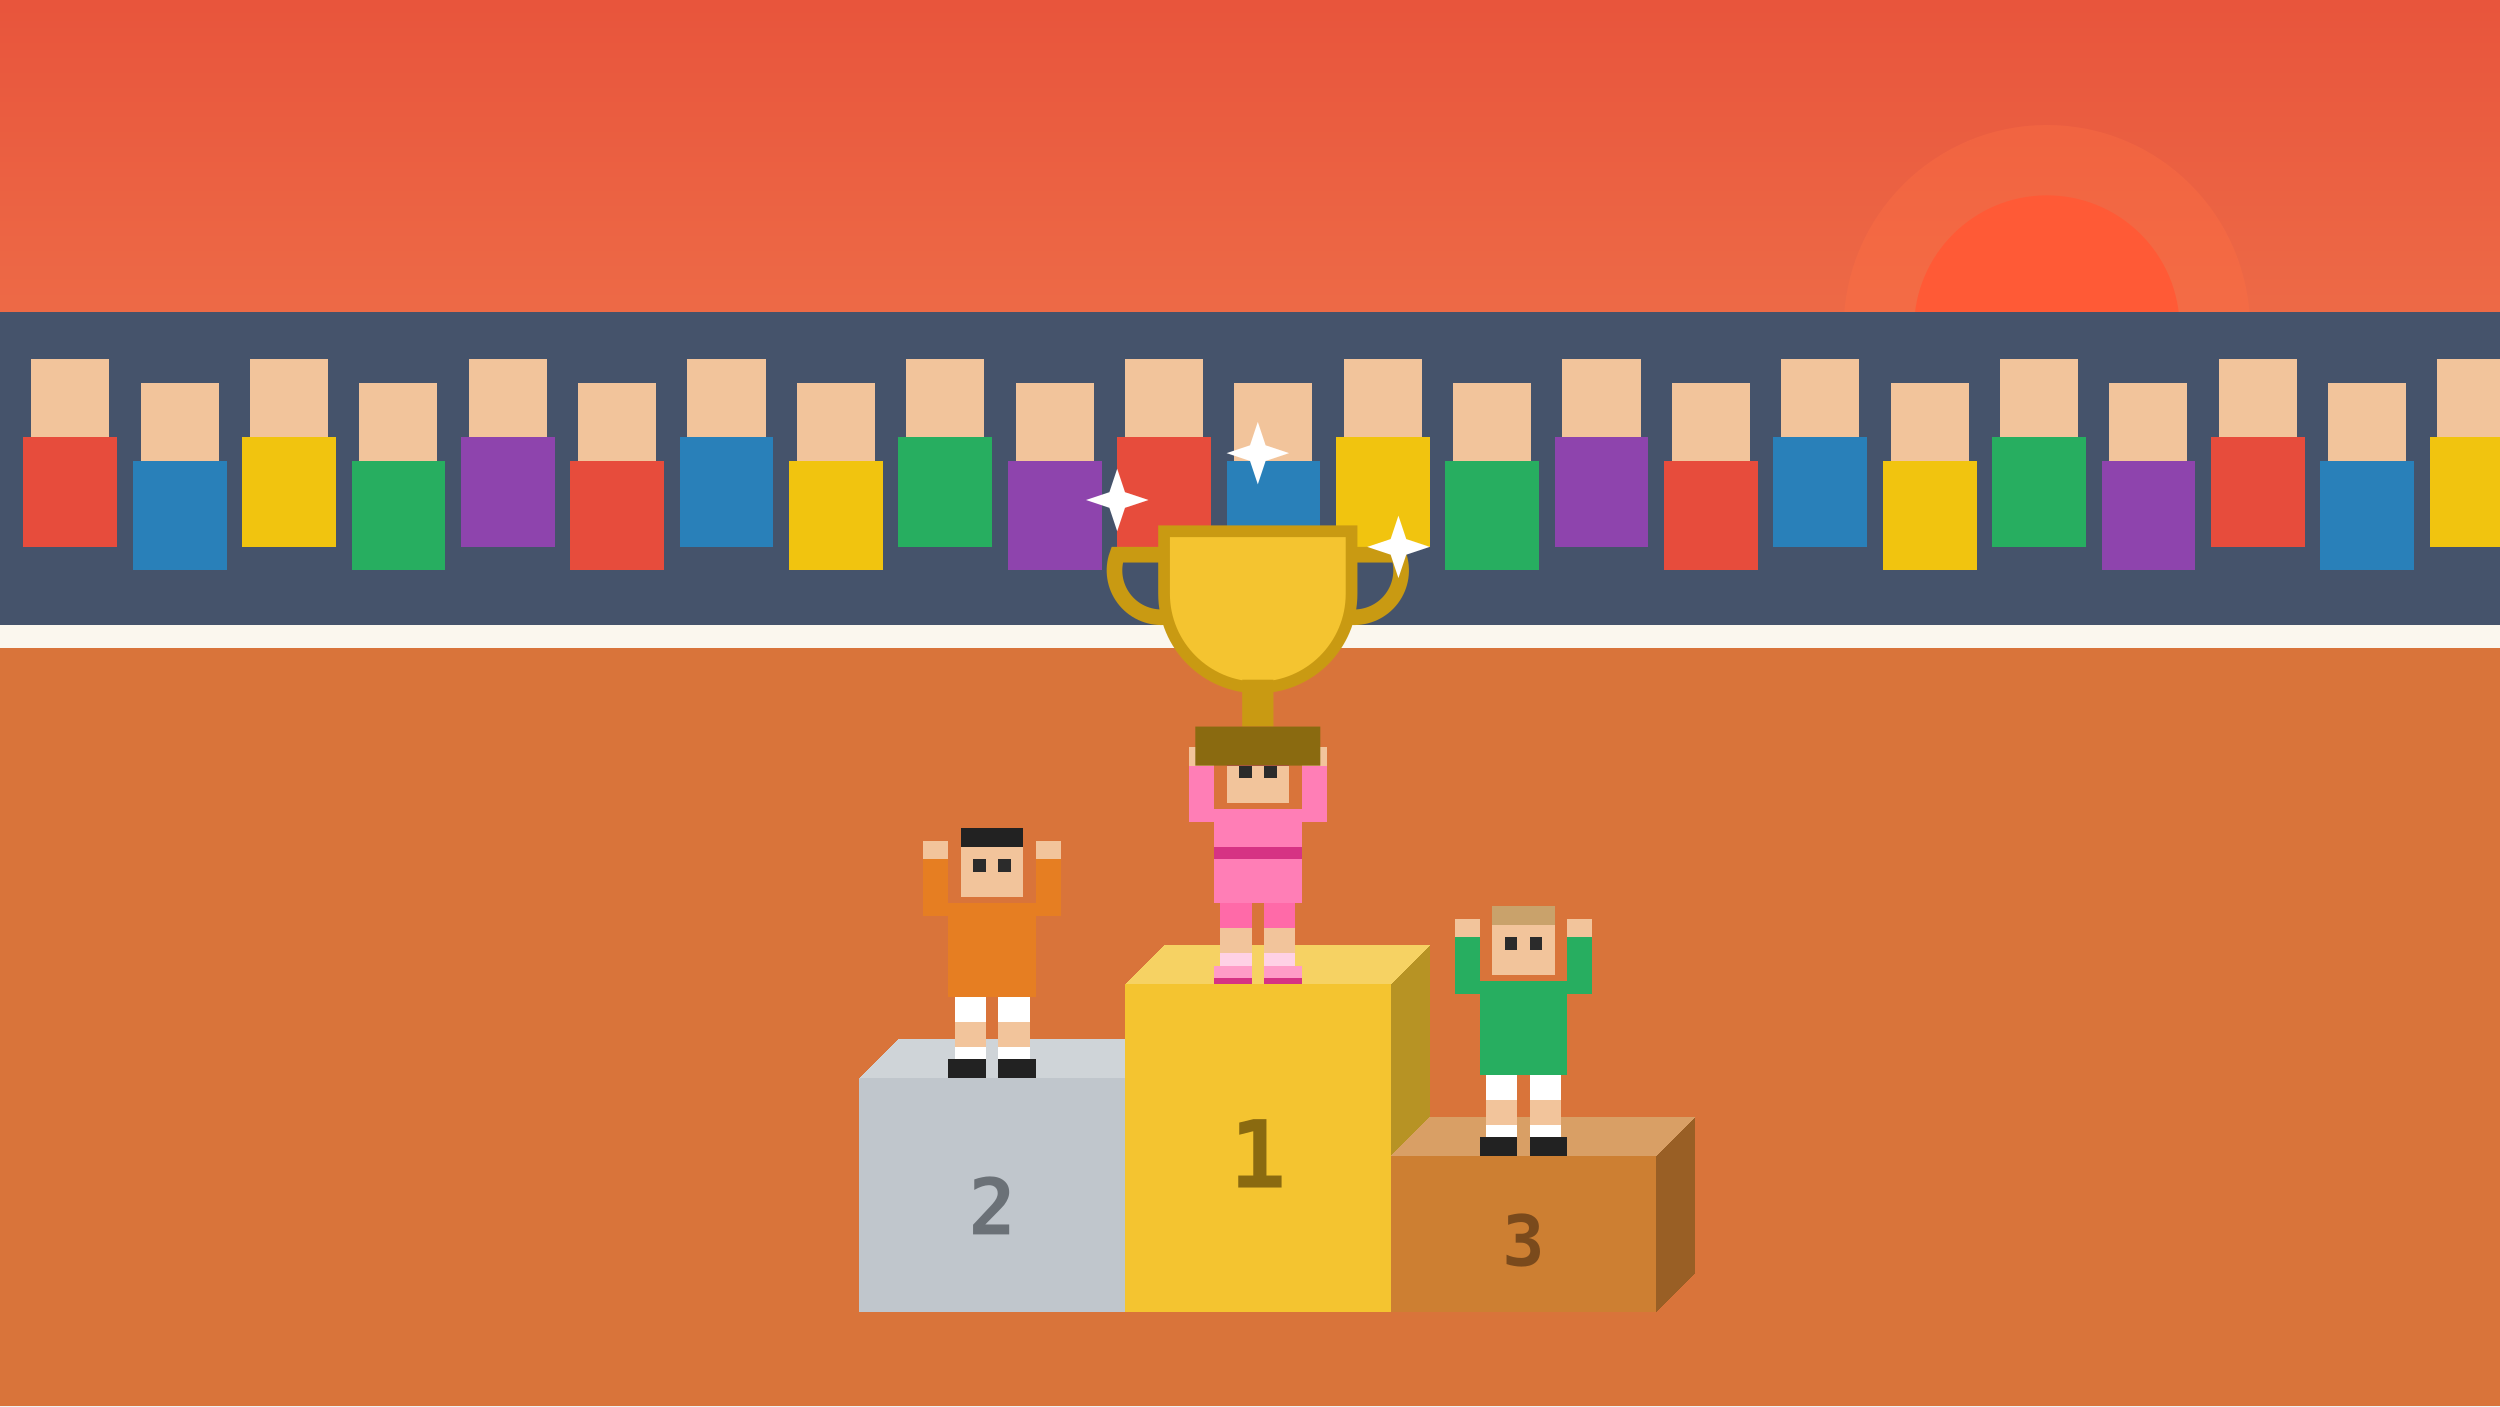
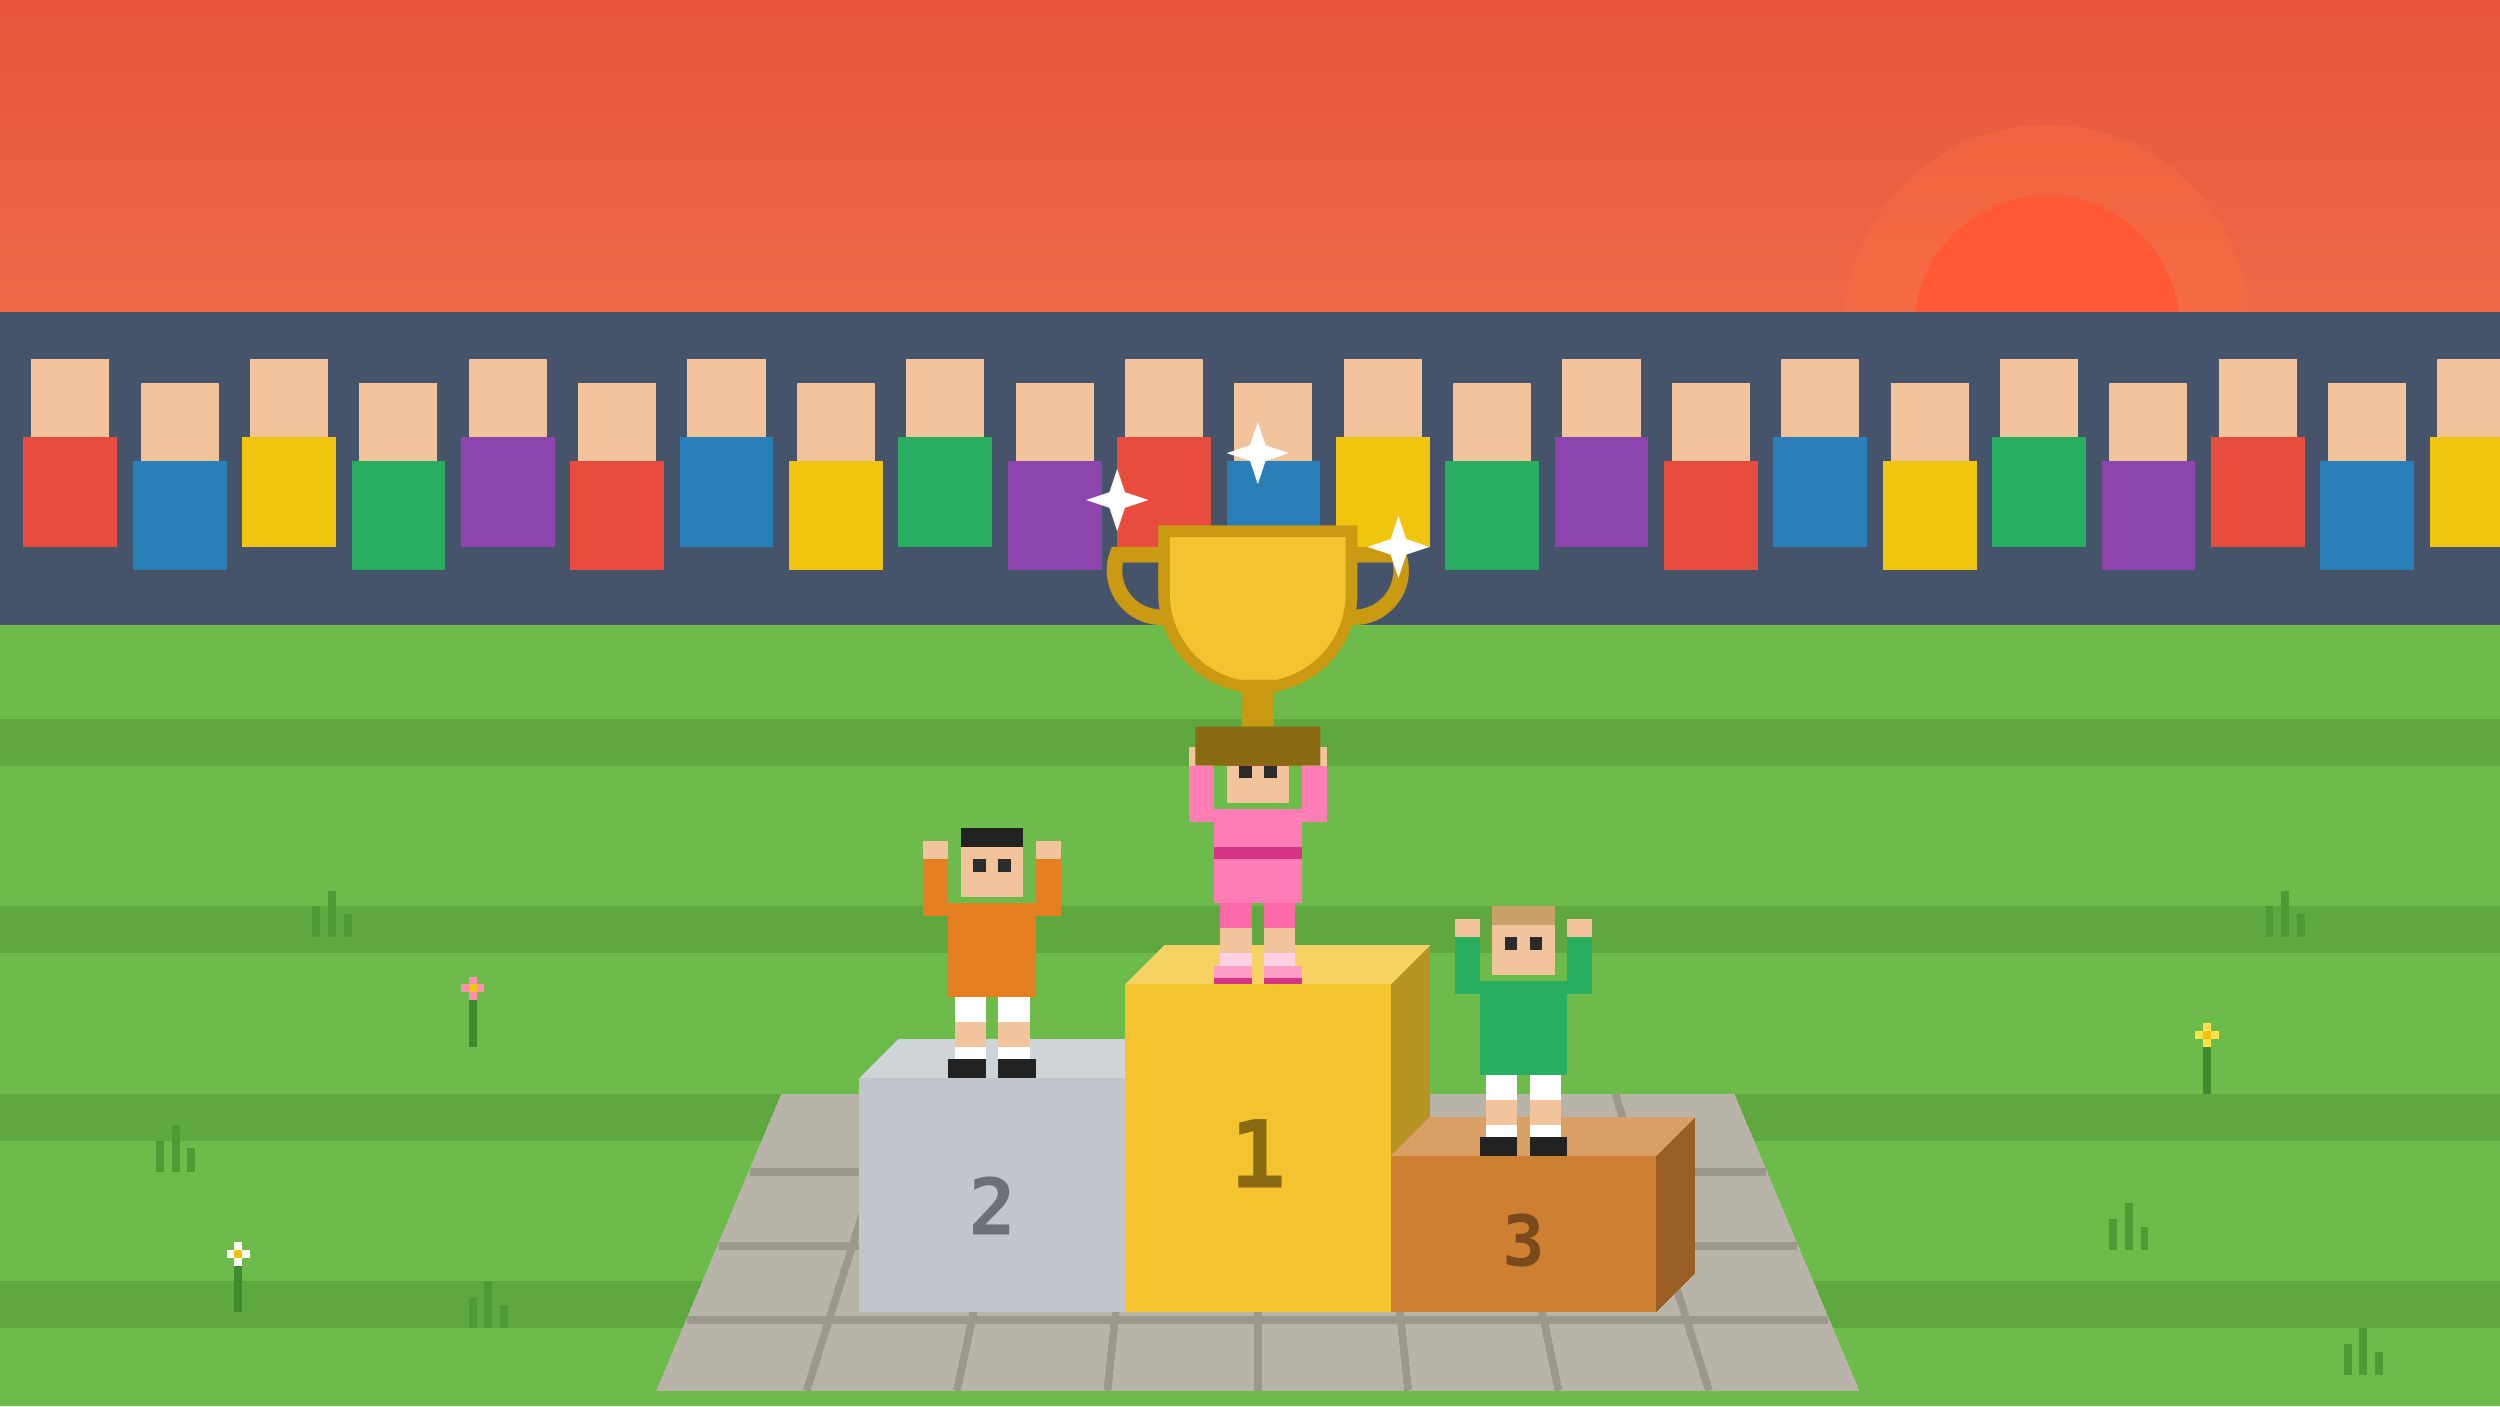
<svg xmlns="http://www.w3.org/2000/svg" viewBox="0 0 320 180" shape-rendering="crispEdges">
  <defs>
    <linearGradient id="evening" x1="0" y1="0" x2="0" y2="1">
      <stop offset="0" stop-color="#e8553c" />
      <stop offset="1" stop-color="#ffb36b" />
    </linearGradient>
  </defs>
  <rect x="0" y="0" width="320" height="180" fill="url(#evening)" />
  <g shape-rendering="auto">
    <circle cx="262" cy="42" r="26" fill="#ff7043" opacity="0.35" />
    <circle cx="262" cy="42" r="17" fill="#ff5a36" />
  </g>
  <rect x="0" y="40" width="320" height="40" fill="#45536b" />
  <g>
    <animateTransform attributeName="transform" type="translate" values="0 0;0 -2;0 0" dur="0.90s" begin="0.0s" repeatCount="indefinite" />
    <rect x="4" y="46" width="10" height="10" fill="#f2c49b" />
    <rect x="3" y="56" width="12" height="14" fill="#e74c3c" />
  </g>
  <g>
    <animateTransform attributeName="transform" type="translate" values="0 0;0 -2;0 0" dur="1.05s" begin="0.2s" repeatCount="indefinite" />
    <rect x="18" y="49" width="10" height="10" fill="#f2c49b" />
    <rect x="17" y="59" width="12" height="14" fill="#2980b9" />
  </g>
  <g>
    <animateTransform attributeName="transform" type="translate" values="0 0;0 -2;0 0" dur="1.20s" begin="0.4s" repeatCount="indefinite" />
    <rect x="32" y="46" width="10" height="10" fill="#f2c49b" />
    <rect x="31" y="56" width="12" height="14" fill="#f1c40f" />
  </g>
  <g>
    <animateTransform attributeName="transform" type="translate" values="0 0;0 -2;0 0" dur="1.35s" begin="0.6s" repeatCount="indefinite" />
    <rect x="46" y="49" width="10" height="10" fill="#f2c49b" />
    <rect x="45" y="59" width="12" height="14" fill="#27ae60" />
  </g>
  <g>
    <animateTransform attributeName="transform" type="translate" values="0 0;0 -2;0 0" dur="0.90s" begin="0.8s" repeatCount="indefinite" />
    <rect x="60" y="46" width="10" height="10" fill="#f2c49b" />
    <rect x="59" y="56" width="12" height="14" fill="#8e44ad" />
  </g>
  <g>
    <animateTransform attributeName="transform" type="translate" values="0 0;0 -2;0 0" dur="1.05s" begin="0.0s" repeatCount="indefinite" />
    <rect x="74" y="49" width="10" height="10" fill="#f2c49b" />
    <rect x="73" y="59" width="12" height="14" fill="#e74c3c" />
  </g>
  <g>
    <animateTransform attributeName="transform" type="translate" values="0 0;0 -2;0 0" dur="1.20s" begin="0.2s" repeatCount="indefinite" />
    <rect x="88" y="46" width="10" height="10" fill="#f2c49b" />
    <rect x="87" y="56" width="12" height="14" fill="#2980b9" />
  </g>
  <g>
    <animateTransform attributeName="transform" type="translate" values="0 0;0 -2;0 0" dur="1.35s" begin="0.4s" repeatCount="indefinite" />
    <rect x="102" y="49" width="10" height="10" fill="#f2c49b" />
    <rect x="101" y="59" width="12" height="14" fill="#f1c40f" />
  </g>
  <g>
    <animateTransform attributeName="transform" type="translate" values="0 0;0 -2;0 0" dur="0.90s" begin="0.6s" repeatCount="indefinite" />
    <rect x="116" y="46" width="10" height="10" fill="#f2c49b" />
    <rect x="115" y="56" width="12" height="14" fill="#27ae60" />
  </g>
  <g>
    <animateTransform attributeName="transform" type="translate" values="0 0;0 -2;0 0" dur="1.05s" begin="0.8s" repeatCount="indefinite" />
    <rect x="130" y="49" width="10" height="10" fill="#f2c49b" />
    <rect x="129" y="59" width="12" height="14" fill="#8e44ad" />
  </g>
  <g>
    <animateTransform attributeName="transform" type="translate" values="0 0;0 -2;0 0" dur="1.20s" begin="0.0s" repeatCount="indefinite" />
    <rect x="144" y="46" width="10" height="10" fill="#f2c49b" />
    <rect x="143" y="56" width="12" height="14" fill="#e74c3c" />
  </g>
  <g>
    <animateTransform attributeName="transform" type="translate" values="0 0;0 -2;0 0" dur="1.35s" begin="0.2s" repeatCount="indefinite" />
    <rect x="158" y="49" width="10" height="10" fill="#f2c49b" />
    <rect x="157" y="59" width="12" height="14" fill="#2980b9" />
  </g>
  <g>
    <animateTransform attributeName="transform" type="translate" values="0 0;0 -2;0 0" dur="0.90s" begin="0.4s" repeatCount="indefinite" />
    <rect x="172" y="46" width="10" height="10" fill="#f2c49b" />
    <rect x="171" y="56" width="12" height="14" fill="#f1c40f" />
  </g>
  <g>
    <animateTransform attributeName="transform" type="translate" values="0 0;0 -2;0 0" dur="1.05s" begin="0.6s" repeatCount="indefinite" />
    <rect x="186" y="49" width="10" height="10" fill="#f2c49b" />
    <rect x="185" y="59" width="12" height="14" fill="#27ae60" />
  </g>
  <g>
    <animateTransform attributeName="transform" type="translate" values="0 0;0 -2;0 0" dur="1.20s" begin="0.8s" repeatCount="indefinite" />
    <rect x="200" y="46" width="10" height="10" fill="#f2c49b" />
    <rect x="199" y="56" width="12" height="14" fill="#8e44ad" />
  </g>
  <g>
    <animateTransform attributeName="transform" type="translate" values="0 0;0 -2;0 0" dur="1.35s" begin="0.0s" repeatCount="indefinite" />
    <rect x="214" y="49" width="10" height="10" fill="#f2c49b" />
    <rect x="213" y="59" width="12" height="14" fill="#e74c3c" />
  </g>
  <g>
    <animateTransform attributeName="transform" type="translate" values="0 0;0 -2;0 0" dur="0.90s" begin="0.2s" repeatCount="indefinite" />
    <rect x="228" y="46" width="10" height="10" fill="#f2c49b" />
    <rect x="227" y="56" width="12" height="14" fill="#2980b9" />
  </g>
  <g>
    <animateTransform attributeName="transform" type="translate" values="0 0;0 -2;0 0" dur="1.05s" begin="0.4s" repeatCount="indefinite" />
    <rect x="242" y="49" width="10" height="10" fill="#f2c49b" />
    <rect x="241" y="59" width="12" height="14" fill="#f1c40f" />
  </g>
  <g>
    <animateTransform attributeName="transform" type="translate" values="0 0;0 -2;0 0" dur="1.20s" begin="0.6s" repeatCount="indefinite" />
    <rect x="256" y="46" width="10" height="10" fill="#f2c49b" />
    <rect x="255" y="56" width="12" height="14" fill="#27ae60" />
  </g>
  <g>
    <animateTransform attributeName="transform" type="translate" values="0 0;0 -2;0 0" dur="1.35s" begin="0.8s" repeatCount="indefinite" />
    <rect x="270" y="49" width="10" height="10" fill="#f2c49b" />
    <rect x="269" y="59" width="12" height="14" fill="#8e44ad" />
  </g>
  <g>
    <animateTransform attributeName="transform" type="translate" values="0 0;0 -2;0 0" dur="0.90s" begin="0.0s" repeatCount="indefinite" />
    <rect x="284" y="46" width="10" height="10" fill="#f2c49b" />
    <rect x="283" y="56" width="12" height="14" fill="#e74c3c" />
  </g>
  <g>
    <animateTransform attributeName="transform" type="translate" values="0 0;0 -2;0 0" dur="1.05s" begin="0.2s" repeatCount="indefinite" />
    <rect x="298" y="49" width="10" height="10" fill="#f2c49b" />
    <rect x="297" y="59" width="12" height="14" fill="#2980b9" />
  </g>
  <g>
    <animateTransform attributeName="transform" type="translate" values="0 0;0 -2;0 0" dur="1.20s" begin="0.4s" repeatCount="indefinite" />
    <rect x="312" y="46" width="10" height="10" fill="#f2c49b" />
    <rect x="311" y="56" width="12" height="14" fill="#f1c40f" />
  </g>
-   <rect x="0" y="80" width="320" height="100" fill="#d9743a" />
-   <rect x="0" y="80" width="320" height="3" fill="#fbf7ee" />
+   <rect x="0" y="80" width="320" height="100" fill="#6dbb4a" />
+   <rect x="0" y="92" width="320" height="6" fill="#5ea83f" />
+   <rect x="0" y="116" width="320" height="6" fill="#5ea83f" />
+   <rect x="0" y="140" width="320" height="6" fill="#5ea83f" />
+   <rect x="0" y="164" width="320" height="6" fill="#5ea83f" />
+   <polygon points="100,140 222,140 238,178 84,178" fill="#b9b4aa" />
+   <rect x="96" y="149.5" width="130" height="1" fill="#9d988e" />
+   <rect x="92" y="159.0" width="138" height="1" fill="#9d988e" />
+   <rect x="88" y="168.5" width="146" height="1" fill="#9d988e" />
+   <line x1="115.25" y1="140" x2="103.25" y2="178" stroke="#9d988e" stroke-width="1" />
+   <line x1="130.5" y1="140" x2="122.5" y2="178" stroke="#9d988e" stroke-width="1" />
+   <line x1="145.75" y1="140" x2="141.75" y2="178" stroke="#9d988e" stroke-width="1" />
+   <line x1="161.0" y1="140" x2="161.0" y2="178" stroke="#9d988e" stroke-width="1" />
+   <line x1="176.25" y1="140" x2="180.25" y2="178" stroke="#9d988e" stroke-width="1" />
+   <line x1="191.5" y1="140" x2="199.5" y2="178" stroke="#9d988e" stroke-width="1" />
+   <line x1="206.75" y1="140" x2="218.75" y2="178" stroke="#9d988e" stroke-width="1" />
+   <rect x="20" y="146" width="1" height="4" fill="#4f9a35" />
+   <rect x="22" y="144" width="1" height="6" fill="#4f9a35" />
+   <rect x="24" y="147" width="1" height="3" fill="#4f9a35" />
+   <rect x="60" y="166" width="1" height="4" fill="#4f9a35" />
+   <rect x="62" y="164" width="1" height="6" fill="#4f9a35" />
+   <rect x="64" y="167" width="1" height="3" fill="#4f9a35" />
+   <rect x="270" y="156" width="1" height="4" fill="#4f9a35" />
+   <rect x="272" y="154" width="1" height="6" fill="#4f9a35" />
+   <rect x="274" y="157" width="1" height="3" fill="#4f9a35" />
+   <rect x="300" y="172" width="1" height="4" fill="#4f9a35" />
+   <rect x="302" y="170" width="1" height="6" fill="#4f9a35" />
+   <rect x="304" y="173" width="1" height="3" fill="#4f9a35" />
+   <rect x="40" y="116" width="1" height="4" fill="#4f9a35" />
+   <rect x="42" y="114" width="1" height="6" fill="#4f9a35" />
+   <rect x="44" y="117" width="1" height="3" fill="#4f9a35" />
+   <rect x="290" y="116" width="1" height="4" fill="#4f9a35" />
+   <rect x="292" y="114" width="1" height="6" fill="#4f9a35" />
+   <rect x="294" y="117" width="1" height="3" fill="#4f9a35" />
+   <rect x="30" y="162" width="1" height="6" fill="#3f8a2f" />
+   <g>
+     <animateTransform attributeName="transform" type="rotate" values="-8 30 162;8 30 162;-8 30 162" dur="1.8s" repeatCount="indefinite" />
+     <rect x="29" y="160" width="3" height="1" fill="#ffffff" />
+     <rect x="30" y="159" width="1" height="3" fill="#ffffff" />
+     <rect x="30" y="160" width="1" height="1" fill="#f1c40f" />
+   </g>
+   <rect x="282" y="134" width="1" height="6" fill="#3f8a2f" />
+   <g>
+     <animateTransform attributeName="transform" type="rotate" values="-8 282 134;8 282 134;-8 282 134" dur="1.8s" repeatCount="indefinite" />
+     <rect x="281" y="132" width="3" height="1" fill="#ffe14d" />
+     <rect x="282" y="131" width="1" height="3" fill="#ffe14d" />
+     <rect x="282" y="132" width="1" height="1" fill="#f1c40f" />
+   </g>
+   <rect x="60" y="128" width="1" height="6" fill="#3f8a2f" />
+   <g>
+     <animateTransform attributeName="transform" type="rotate" values="-8 60 128;8 60 128;-8 60 128" dur="1.4s" repeatCount="indefinite" />
+     <rect x="59" y="126" width="3" height="1" fill="#ff8fb1" />
+     <rect x="60" y="125" width="1" height="3" fill="#ff8fb1" />
+     <rect x="60" y="126" width="1" height="1" fill="#f1c40f" />
+   </g>
  <polygon points="110,138 115,133 149,133 144,138" fill="#cfd4d8" />
  <polygon points="144,138 149,133 149,163 144,168" fill="#909499" />
  <rect x="110" y="138" width="34" height="30" fill="#c0c6cc" />
  <polygon points="144,126 149,121 183,121 178,126" fill="#f6d263" />
  <polygon points="178,126 183,121 183,163 178,168" fill="#b79324" />
  <rect x="144" y="126" width="34" height="42" fill="#f4c430" />
  <polygon points="178,148 183,143 217,143 212,148" fill="#d99f65" />
  <polygon points="212,148 217,143 217,163 212,168" fill="#995f25" />
  <rect x="178" y="148" width="34" height="20" fill="#cd7f32" />
  <text x="161" y="152" font-family="monospace" font-size="12" font-weight="bold" text-anchor="middle" fill="#8a6a10">1</text>
  <text x="127" y="158" font-family="monospace" font-size="10" font-weight="bold" text-anchor="middle" fill="#6b7177">2</text>
  <text x="195" y="162" font-family="monospace" font-size="9" font-weight="bold" text-anchor="middle" fill="#7a4a1c">3</text>
  <g>
    <animateTransform attributeName="transform" type="translate" values="0 0; 0 -2; 0 0" dur="0.5s" repeatCount="indefinite" />
    <g>
      <animateTransform attributeName="transform" type="translate" values="0 0;0 -0.80;0 0" keyTimes="0;0.5;1" calcMode="spline" keySplines="0.4 0 0.6 1;0.4 0 0.6 1" dur="2.2s" begin="0.0s" repeatCount="indefinite" />
      <rect x="122.2" y="126.8" width="4.0" height="4.0" fill="#ffffff" />
      <rect x="127.8" y="126.8" width="4.0" height="4.0" fill="#ffffff" />
      <rect x="122.2" y="130.8" width="4.0" height="3.2" fill="#f2c49b" />
      <rect x="127.8" y="130.8" width="4.0" height="3.2" fill="#f2c49b" />
      <rect x="122.2" y="134.0" width="4.0" height="1.6" fill="#ffffff" />
      <rect x="127.8" y="134.0" width="4.0" height="1.6" fill="#ffffff" />
      <rect x="121.4" y="135.6" width="4.8" height="2.4" fill="#222222" />
      <rect x="127.8" y="135.6" width="4.8" height="2.4" fill="#222222" />
      <rect x="121.4" y="115.6" width="11.2" height="12.0" fill="#e67e22" />
      <rect x="123.0" y="106.0" width="8.0" height="8.8" fill="#f2c49b" />
      <rect x="123.0" y="106.0" width="8.0" height="2.4" fill="#222222" />
      <rect x="124.6" y="110.0" width="1.6" height="1.6" fill="#2b2b2b" />
      <rect x="127.8" y="110.0" width="1.6" height="1.6" fill="#2b2b2b" />
      <rect x="118.2" y="109.2" width="3.2" height="8.0" fill="#e67e22" />
      <rect x="132.6" y="109.2" width="3.2" height="8.0" fill="#e67e22" />
      <rect x="118.2" y="107.6" width="3.2" height="2.4" fill="#f2c49b" />
      <rect x="132.6" y="107.6" width="3.2" height="2.4" fill="#f2c49b" />
      <g opacity="0">
        <animate attributeName="opacity" values="0;0;1;0" keyTimes="0;0.92;0.96;1" dur="5.65s" begin="1.4s" repeatCount="indefinite" />
        <rect x="124.6" y="110.0" width="1.6" height="1.6" fill="#f2c49b" />
        <rect x="127.8" y="110.0" width="1.6" height="1.6" fill="#f2c49b" />
      </g>
    </g>
  </g>
  <g>
    <animateTransform attributeName="transform" type="translate" values="0 0; 0 -2; 0 0" dur="0.5s" repeatCount="indefinite" />
    <g>
      <animateTransform attributeName="transform" type="translate" values="0 0;0 -0.80;0 0" keyTimes="0;0.5;1" calcMode="spline" keySplines="0.4 0 0.6 1;0.4 0 0.6 1" dur="1.8s" begin="0.8s" repeatCount="indefinite" />
      <rect x="190.2" y="136.8" width="4.0" height="4.0" fill="#ffffff" />
      <rect x="195.8" y="136.8" width="4.0" height="4.0" fill="#ffffff" />
      <rect x="190.2" y="140.8" width="4.0" height="3.2" fill="#f2c49b" />
      <rect x="195.8" y="140.8" width="4.0" height="3.2" fill="#f2c49b" />
      <rect x="190.2" y="144.0" width="4.0" height="1.6" fill="#ffffff" />
      <rect x="195.8" y="144.0" width="4.0" height="1.6" fill="#ffffff" />
      <rect x="189.4" y="145.6" width="4.8" height="2.4" fill="#222222" />
      <rect x="195.8" y="145.6" width="4.8" height="2.4" fill="#222222" />
      <rect x="189.4" y="125.6" width="11.2" height="12.0" fill="#27ae60" />
      <rect x="191.0" y="116.0" width="8.0" height="8.8" fill="#f2c49b" />
      <rect x="191.0" y="116.0" width="8.0" height="2.4" fill="#c9a26b" />
      <rect x="192.6" y="120.0" width="1.6" height="1.6" fill="#2b2b2b" />
      <rect x="195.8" y="120.0" width="1.6" height="1.6" fill="#2b2b2b" />
      <rect x="186.2" y="119.2" width="3.2" height="8.0" fill="#27ae60" />
      <rect x="200.6" y="119.2" width="3.2" height="8.0" fill="#27ae60" />
      <rect x="186.2" y="117.6" width="3.2" height="2.4" fill="#f2c49b" />
      <rect x="200.6" y="117.6" width="3.2" height="2.4" fill="#f2c49b" />
      <g opacity="0">
        <animate attributeName="opacity" values="0;0;1;0" keyTimes="0;0.92;0.96;1" dur="3.40s" begin="2.1s" repeatCount="indefinite" />
        <rect x="192.6" y="120.0" width="1.6" height="1.6" fill="#f2c49b" />
        <rect x="195.8" y="120.0" width="1.6" height="1.6" fill="#f2c49b" />
      </g>
    </g>
  </g>
  <g>
    <animateTransform attributeName="transform" type="translate" values="0 0;0 -0.80;0 0" keyTimes="0;0.5;1" calcMode="spline" keySplines="0.4 0 0.6 1;0.4 0 0.6 1" dur="1.8s" begin="0.4s" repeatCount="indefinite" />
    <rect x="156.2" y="114.8" width="4.0" height="4.0" fill="#ff6aa8" />
    <rect x="161.8" y="114.8" width="4.0" height="4.0" fill="#ff6aa8" />
    <rect x="156.2" y="118.8" width="4.0" height="3.2" fill="#f2c49b" />
    <rect x="161.8" y="118.8" width="4.0" height="3.2" fill="#f2c49b" />
    <rect x="156.2" y="122.0" width="4.0" height="1.6" fill="#ffd1e5" />
    <rect x="161.8" y="122.0" width="4.0" height="1.6" fill="#ffd1e5" />
    <rect x="155.4" y="123.6" width="4.8" height="2.4" fill="#ff9cc7" />
    <rect x="161.8" y="123.6" width="4.8" height="2.4" fill="#ff9cc7" />
    <rect x="155.4" y="103.6" width="11.2" height="12.0" fill="#ff7eb6" />
    <rect x="157.0" y="94.0" width="8.0" height="8.8" fill="#f2c49b" />
    <rect x="157.0" y="94.0" width="8.0" height="2.4" fill="#5b3a22" />
    <rect x="158.6" y="98.0" width="1.6" height="1.6" fill="#2b2b2b" />
    <rect x="161.8" y="98.0" width="1.6" height="1.6" fill="#2b2b2b" />
    <rect x="152.2" y="97.2" width="3.2" height="8.0" fill="#ff7eb6" />
    <rect x="166.6" y="97.2" width="3.2" height="8.0" fill="#ff7eb6" />
    <rect x="152.2" y="95.6" width="3.2" height="2.4" fill="#f2c49b" />
    <rect x="166.6" y="95.6" width="3.2" height="2.4" fill="#f2c49b" />
    <rect x="157.0" y="96.4" width="8.0" height="1.6" fill="#d63384" />
    <rect x="155.4" y="108.4" width="11.2" height="1.6" fill="#d63384" />
    <rect x="155.4" y="125.2" width="4.8" height="0.8" fill="#d63384" />
    <rect x="161.8" y="125.2" width="4.8" height="0.8" fill="#d63384" />
    <g opacity="0">
      <animate attributeName="opacity" values="0;0;1;0" keyTimes="0;0.92;0.96;1" dur="5.20s" begin="2.8s" repeatCount="indefinite" />
      <rect x="158.6" y="98.0" width="1.6" height="1.6" fill="#f2c49b" />
      <rect x="161.8" y="98.0" width="1.6" height="1.6" fill="#f2c49b" />
    </g>
  </g>
  <g>
    <animateTransform attributeName="transform" type="translate" values="0 0; 0 -5; 0 0" dur="0.6s" repeatCount="indefinite" />
    <g shape-rendering="auto">
      <path d="M 149 68 h 24 v 8 a 12 12 0 0 1 -24 0 z" fill="#f4c430" stroke="#c99a12" stroke-width="1.5" />
      <path d="M 149 71 h -6 a 6 6 0 0 0 6 8" fill="none" stroke="#c99a12" stroke-width="2" />
      <path d="M 173 71 h 6 a 6 6 0 0 1 -6 8" fill="none" stroke="#c99a12" stroke-width="2" />
      <rect x="159" y="87" width="4" height="6" fill="#c99a12" />
      <rect x="153" y="93" width="16" height="5" fill="#8a6a10" />
    </g>
    <g shape-rendering="auto">
      <path d="M 143 60 L 144 63 L 147 64 L 144 65 L 143 68 L 142 65 L 139 64 L 142 63 Z" fill="#ffffff">
        <animate attributeName="opacity" values="0;1;0" dur="0.7s" begin="0s" repeatCount="indefinite" />
      </path>
      <path d="M 179 66 L 180 69 L 183 70 L 180 71 L 179 74 L 178 71 L 175 70 L 178 69 Z" fill="#ffffff">
        <animate attributeName="opacity" values="0;1;0" dur="0.7s" begin="0.4s" repeatCount="indefinite" />
      </path>
      <path d="M 161 54 L 162 57 L 165 58 L 162 59 L 161 62 L 160 59 L 157 58 L 160 57 Z" fill="#ffffff">
        <animate attributeName="opacity" values="0;1;0" dur="0.7s" begin="0.8s" repeatCount="indefinite" />
      </path>
    </g>
  </g>
  <g shape-rendering="auto">
    <circle cx="20" cy="48" r="3" fill="#ffffff" opacity="0">
      <animate attributeName="opacity" values="0;0;1;0" keyTimes="0;0.85;0.88;1" dur="1.60s" begin="0.0s" repeatCount="indefinite" />
    </circle>
  </g>
  <g shape-rendering="auto">
    <circle cx="73" cy="55" r="3" fill="#ffffff" opacity="0">
      <animate attributeName="opacity" values="0;0;1;0" keyTimes="0;0.85;0.88;1" dur="1.95s" begin="0.3s" repeatCount="indefinite" />
    </circle>
  </g>
  <g shape-rendering="auto">
    <circle cx="126" cy="62" r="3" fill="#ffffff" opacity="0">
      <animate attributeName="opacity" values="0;0;1;0" keyTimes="0;0.85;0.88;1" dur="2.30s" begin="0.6s" repeatCount="indefinite" />
    </circle>
  </g>
  <g shape-rendering="auto">
    <circle cx="179" cy="69" r="3" fill="#ffffff" opacity="0">
      <animate attributeName="opacity" values="0;0;1;0" keyTimes="0;0.85;0.88;1" dur="2.65s" begin="0.9s" repeatCount="indefinite" />
    </circle>
  </g>
  <g shape-rendering="auto">
    <circle cx="232" cy="52" r="3" fill="#ffffff" opacity="0">
      <animate attributeName="opacity" values="0;0;1;0" keyTimes="0;0.85;0.88;1" dur="1.60s" begin="1.2s" repeatCount="indefinite" />
    </circle>
  </g>
  <g shape-rendering="auto">
    <circle cx="285" cy="59" r="3" fill="#ffffff" opacity="0">
      <animate attributeName="opacity" values="0;0;1;0" keyTimes="0;0.85;0.88;1" dur="1.95s" begin="1.5s" repeatCount="indefinite" />
    </circle>
  </g>
  <rect x="0" y="-6" width="4" height="3" fill="#e74c3c">
    <animate attributeName="y" values="-6;180" dur="1.3s" begin="0.0s" repeatCount="indefinite" />
  </rect>
  <rect x="37" y="-6" width="4" height="3" fill="#f1c40f">
    <animate attributeName="y" values="-6;180" dur="1.55s" begin="0.3s" repeatCount="indefinite" />
  </rect>
  <rect x="74" y="-6" width="4" height="3" fill="#2980b9">
    <animate attributeName="y" values="-6;180" dur="1.8s" begin="0.6s" repeatCount="indefinite" />
  </rect>
  <rect x="111" y="-6" width="4" height="3" fill="#27ae60">
    <animate attributeName="y" values="-6;180" dur="2.05s" begin="0.9s" repeatCount="indefinite" />
  </rect>
  <rect x="148" y="-6" width="4" height="3" fill="#ffffff">
    <animate attributeName="y" values="-6;180" dur="2.3s" begin="1.2s" repeatCount="indefinite" />
  </rect>
  <rect x="185" y="-6" width="4" height="3" fill="#e74c3c">
    <animate attributeName="y" values="-6;180" dur="1.3s" begin="1.5s" repeatCount="indefinite" />
  </rect>
  <rect x="222" y="-6" width="4" height="3" fill="#f1c40f">
    <animate attributeName="y" values="-6;180" dur="1.55s" begin="1.8s" repeatCount="indefinite" />
  </rect>
  <rect x="259" y="-6" width="4" height="3" fill="#2980b9">
    <animate attributeName="y" values="-6;180" dur="1.8s" begin="0.0s" repeatCount="indefinite" />
  </rect>
  <rect x="296" y="-6" width="4" height="3" fill="#27ae60">
    <animate attributeName="y" values="-6;180" dur="2.05s" begin="0.3s" repeatCount="indefinite" />
  </rect>
  <rect x="13" y="-6" width="4" height="3" fill="#ffffff">
    <animate attributeName="y" values="-6;180" dur="2.3s" begin="0.6s" repeatCount="indefinite" />
  </rect>
  <rect x="50" y="-6" width="4" height="3" fill="#e74c3c">
    <animate attributeName="y" values="-6;180" dur="1.3s" begin="0.9s" repeatCount="indefinite" />
  </rect>
  <rect x="87" y="-6" width="4" height="3" fill="#f1c40f">
    <animate attributeName="y" values="-6;180" dur="1.55s" begin="1.2s" repeatCount="indefinite" />
  </rect>
  <rect x="124" y="-6" width="4" height="3" fill="#2980b9">
    <animate attributeName="y" values="-6;180" dur="1.8s" begin="1.5s" repeatCount="indefinite" />
  </rect>
  <rect x="161" y="-6" width="4" height="3" fill="#27ae60">
    <animate attributeName="y" values="-6;180" dur="2.05s" begin="1.8s" repeatCount="indefinite" />
  </rect>
  <rect x="198" y="-6" width="4" height="3" fill="#ffffff">
    <animate attributeName="y" values="-6;180" dur="2.3s" begin="0.0s" repeatCount="indefinite" />
  </rect>
  <rect x="235" y="-6" width="4" height="3" fill="#e74c3c">
    <animate attributeName="y" values="-6;180" dur="1.3s" begin="0.3s" repeatCount="indefinite" />
  </rect>
  <rect x="272" y="-6" width="4" height="3" fill="#f1c40f">
    <animate attributeName="y" values="-6;180" dur="1.55s" begin="0.6s" repeatCount="indefinite" />
  </rect>
  <rect x="309" y="-6" width="4" height="3" fill="#2980b9">
    <animate attributeName="y" values="-6;180" dur="1.8s" begin="0.9s" repeatCount="indefinite" />
  </rect>
  <rect x="26" y="-6" width="4" height="3" fill="#27ae60">
    <animate attributeName="y" values="-6;180" dur="2.05s" begin="1.2s" repeatCount="indefinite" />
  </rect>
  <rect x="63" y="-6" width="4" height="3" fill="#ffffff">
    <animate attributeName="y" values="-6;180" dur="2.3s" begin="1.5s" repeatCount="indefinite" />
  </rect>
  <rect x="100" y="-6" width="4" height="3" fill="#e74c3c">
    <animate attributeName="y" values="-6;180" dur="1.3s" begin="1.8s" repeatCount="indefinite" />
  </rect>
  <rect x="137" y="-6" width="4" height="3" fill="#f1c40f">
    <animate attributeName="y" values="-6;180" dur="1.55s" begin="0.0s" repeatCount="indefinite" />
  </rect>
  <rect x="174" y="-6" width="4" height="3" fill="#2980b9">
    <animate attributeName="y" values="-6;180" dur="1.8s" begin="0.3s" repeatCount="indefinite" />
  </rect>
  <rect x="211" y="-6" width="4" height="3" fill="#27ae60">
    <animate attributeName="y" values="-6;180" dur="2.05s" begin="0.6s" repeatCount="indefinite" />
  </rect>
</svg>
